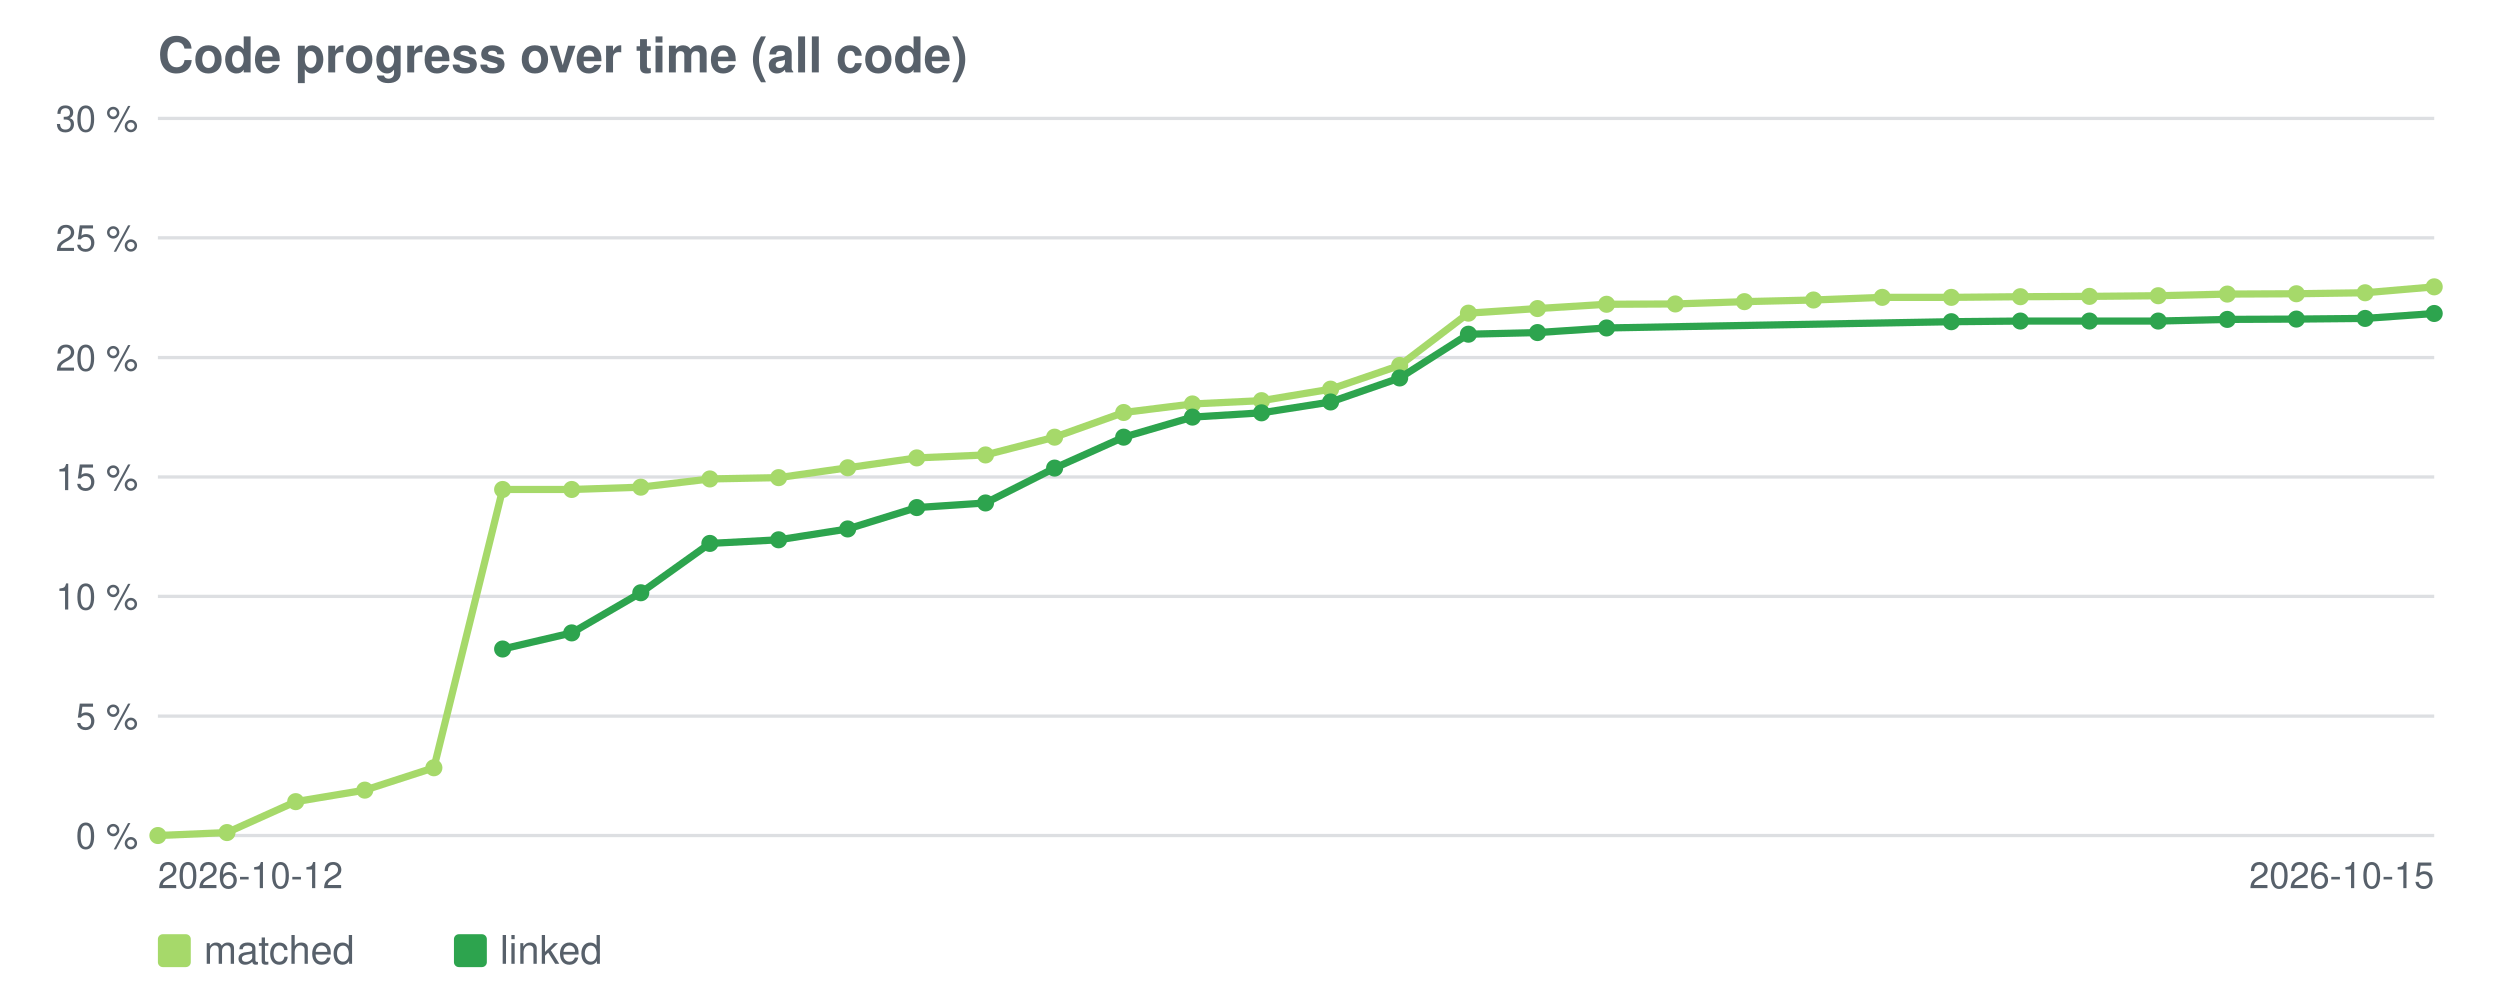
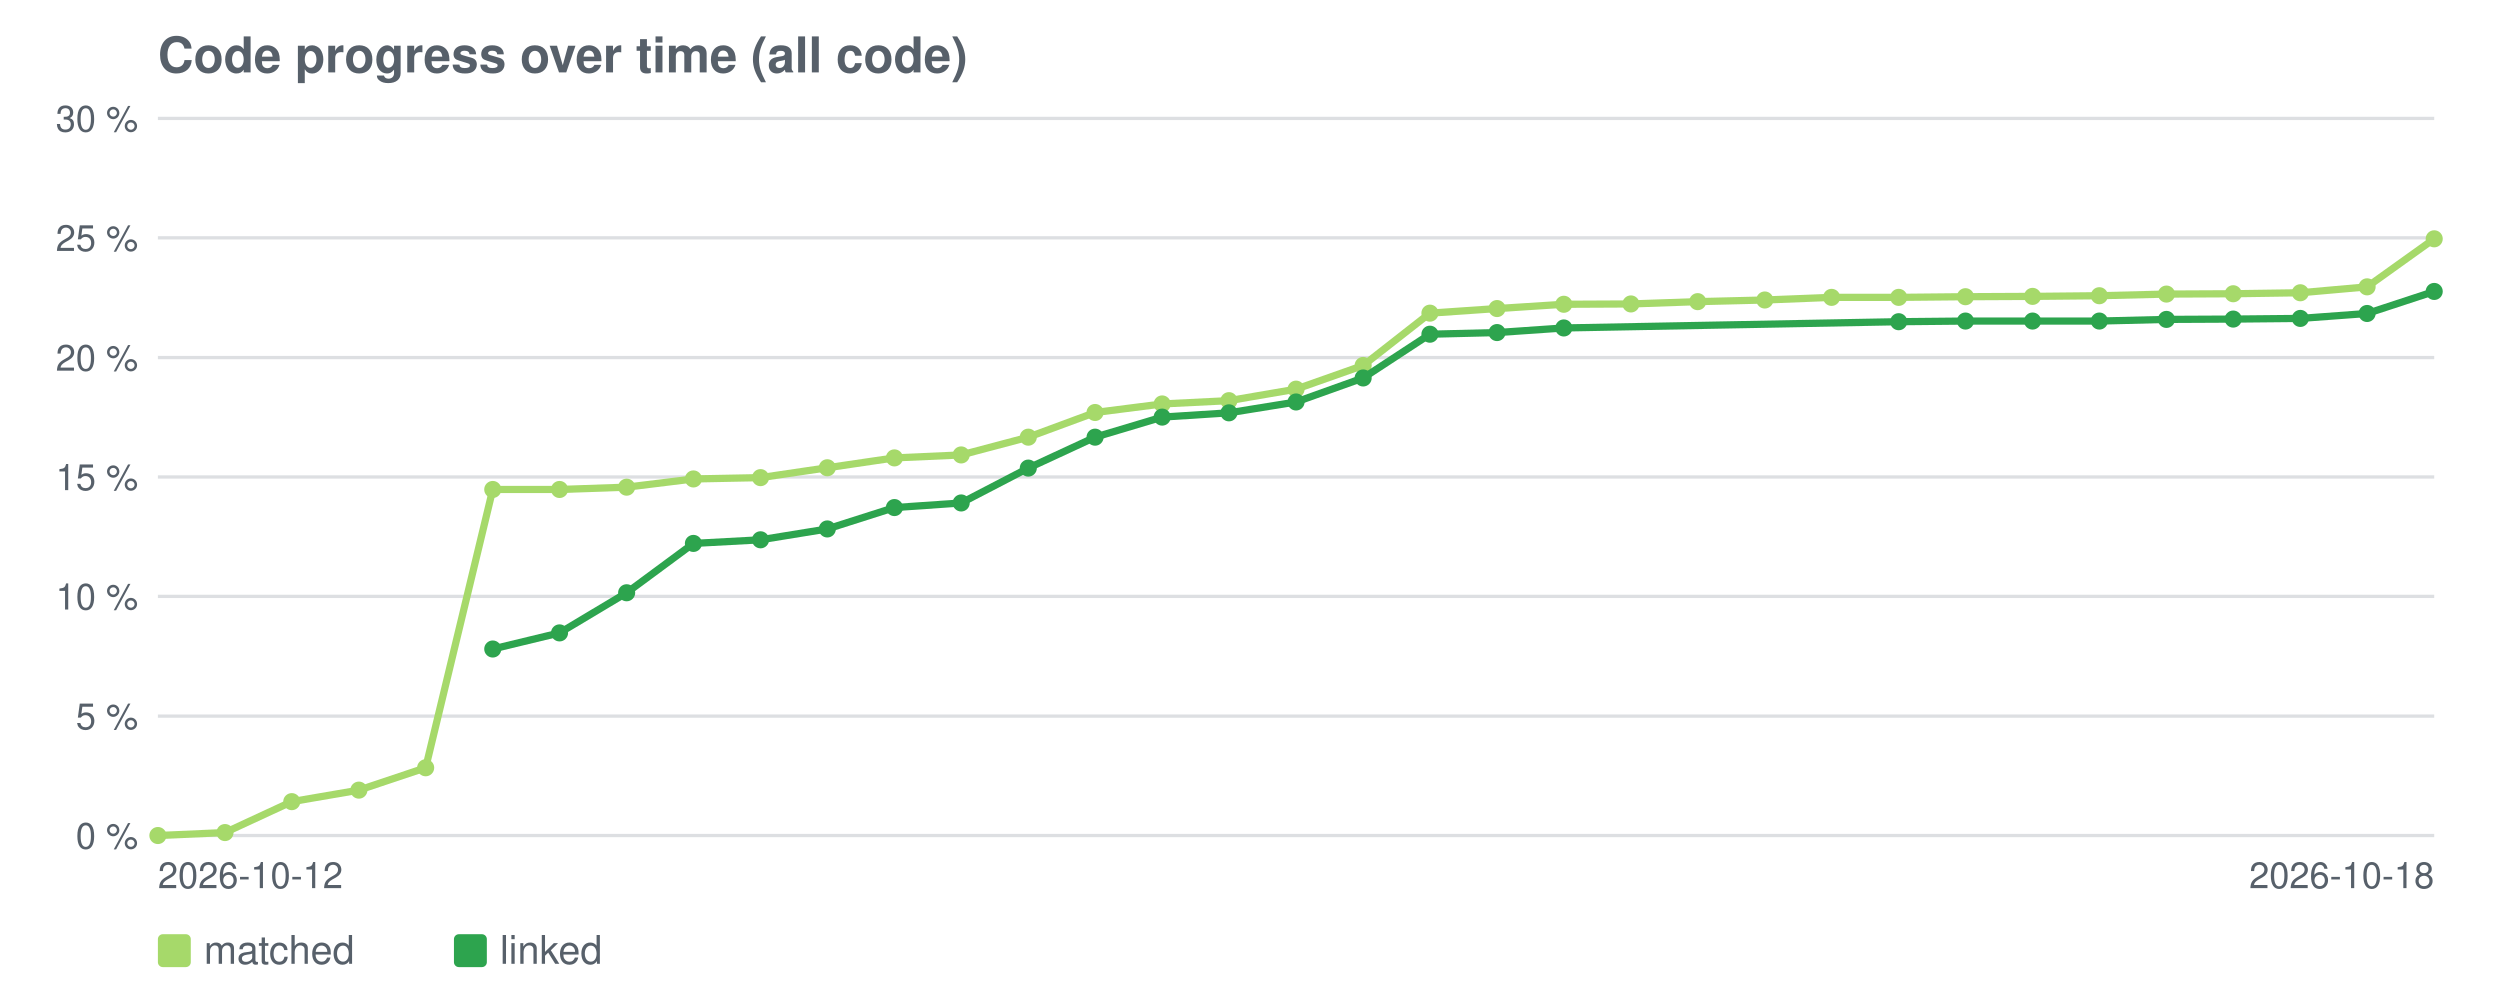
<svg xmlns="http://www.w3.org/2000/svg" width="760" height="300" viewBox="0 0 760 300" font-family="-apple-system, Segoe UI, Helvetica, Arial, sans-serif">
  <text x="48" y="22" font-size="15" font-weight="600" fill="#57606a">Code progress over time (all code)</text>
  <line x1="48" y1="254.0" x2="740" y2="254.0" stroke="#8c959f" stroke-opacity="0.3" />
  <text x="42" y="258.0" font-size="11" fill="#57606a" text-anchor="end">0 %</text>
  <line x1="48" y1="217.7" x2="740" y2="217.7" stroke="#8c959f" stroke-opacity="0.3" />
  <text x="42" y="221.7" font-size="11" fill="#57606a" text-anchor="end">5 %</text>
  <line x1="48" y1="181.3" x2="740" y2="181.3" stroke="#8c959f" stroke-opacity="0.3" />
  <text x="42" y="185.3" font-size="11" fill="#57606a" text-anchor="end">10 %</text>
  <line x1="48" y1="145.0" x2="740" y2="145.0" stroke="#8c959f" stroke-opacity="0.3" />
  <text x="42" y="149.0" font-size="11" fill="#57606a" text-anchor="end">15 %</text>
  <line x1="48" y1="108.7" x2="740" y2="108.7" stroke="#8c959f" stroke-opacity="0.3" />
  <text x="42" y="112.7" font-size="11" fill="#57606a" text-anchor="end">20 %</text>
  <line x1="48" y1="72.3" x2="740" y2="72.3" stroke="#8c959f" stroke-opacity="0.3" />
  <text x="42" y="76.3" font-size="11" fill="#57606a" text-anchor="end">25 %</text>
  <line x1="48" y1="36.0" x2="740" y2="36.0" stroke="#8c959f" stroke-opacity="0.3" />
  <text x="42" y="40.0" font-size="11" fill="#57606a" text-anchor="end">30 %</text>
-   <polyline points="48.0,254.0 69.0,253.1 89.9,243.7 110.9,240.2 131.9,233.4 152.8,148.8 173.8,148.8 194.8,148.1 215.8,145.6 236.7,145.2 257.7,142.2 278.7,139.2 299.6,138.3 320.6,132.9 341.6,125.4 362.5,122.8 383.5,121.8 404.5,118.3 425.5,111.1 446.4,95.2 467.4,93.8 488.4,92.5 509.3,92.4 530.3,91.7 551.3,91.2 572.2,90.4 593.2,90.4 614.2,90.2 635.2,90.1 656.1,89.9 677.1,89.4 698.1,89.3 719.0,89.0 740.0,87.2" fill="none" stroke="#a6d96a" stroke-width="2.2" />
+   <polyline points="48.0,254.0 68.4,253.1 88.7,243.7 109.1,240.2 129.4,233.4 149.8,148.8 170.1,148.8 190.5,148.1 210.8,145.6 231.2,145.2 251.5,142.2 271.9,139.2 292.2,138.3 312.6,132.9 332.9,125.4 353.3,122.8 373.6,121.8 394.0,118.3 414.4,111.1 434.7,95.2 455.1,93.8 475.4,92.5 495.8,92.4 516.1,91.7 536.5,91.2 556.8,90.4 577.2,90.4 597.5,90.2 617.9,90.1 638.2,89.9 658.6,89.4 678.9,89.3 699.3,89.0 719.6,87.2 740.0,72.6" fill="none" stroke="#a6d96a" stroke-width="2.2" />
  <circle cx="48.0" cy="254.0" r="2.6" fill="#a6d96a" />
-   <circle cx="69.0" cy="253.1" r="2.6" fill="#a6d96a" />
-   <circle cx="89.9" cy="243.7" r="2.6" fill="#a6d96a" />
-   <circle cx="110.9" cy="240.2" r="2.6" fill="#a6d96a" />
-   <circle cx="131.9" cy="233.4" r="2.6" fill="#a6d96a" />
-   <circle cx="152.8" cy="148.8" r="2.6" fill="#a6d96a" />
-   <circle cx="173.8" cy="148.8" r="2.6" fill="#a6d96a" />
-   <circle cx="194.8" cy="148.1" r="2.6" fill="#a6d96a" />
-   <circle cx="215.8" cy="145.6" r="2.6" fill="#a6d96a" />
-   <circle cx="236.7" cy="145.2" r="2.6" fill="#a6d96a" />
-   <circle cx="257.7" cy="142.2" r="2.6" fill="#a6d96a" />
-   <circle cx="278.7" cy="139.2" r="2.6" fill="#a6d96a" />
-   <circle cx="299.6" cy="138.3" r="2.6" fill="#a6d96a" />
-   <circle cx="320.6" cy="132.9" r="2.6" fill="#a6d96a" />
-   <circle cx="341.6" cy="125.4" r="2.6" fill="#a6d96a" />
-   <circle cx="362.5" cy="122.8" r="2.6" fill="#a6d96a" />
-   <circle cx="383.5" cy="121.8" r="2.6" fill="#a6d96a" />
-   <circle cx="404.5" cy="118.3" r="2.6" fill="#a6d96a" />
-   <circle cx="425.5" cy="111.1" r="2.6" fill="#a6d96a" />
-   <circle cx="446.4" cy="95.2" r="2.6" fill="#a6d96a" />
-   <circle cx="467.4" cy="93.8" r="2.6" fill="#a6d96a" />
-   <circle cx="488.4" cy="92.5" r="2.6" fill="#a6d96a" />
-   <circle cx="509.3" cy="92.4" r="2.6" fill="#a6d96a" />
-   <circle cx="530.3" cy="91.7" r="2.6" fill="#a6d96a" />
-   <circle cx="551.3" cy="91.2" r="2.6" fill="#a6d96a" />
-   <circle cx="572.2" cy="90.4" r="2.6" fill="#a6d96a" />
-   <circle cx="593.2" cy="90.4" r="2.6" fill="#a6d96a" />
-   <circle cx="614.2" cy="90.2" r="2.6" fill="#a6d96a" />
-   <circle cx="635.2" cy="90.1" r="2.6" fill="#a6d96a" />
-   <circle cx="656.1" cy="89.9" r="2.6" fill="#a6d96a" />
-   <circle cx="677.1" cy="89.4" r="2.6" fill="#a6d96a" />
-   <circle cx="698.1" cy="89.3" r="2.6" fill="#a6d96a" />
-   <circle cx="719.0" cy="89.0" r="2.6" fill="#a6d96a" />
-   <circle cx="740.0" cy="87.2" r="2.6" fill="#a6d96a" />
+   <circle cx="68.4" cy="253.1" r="2.6" fill="#a6d96a" />
+   <circle cx="88.7" cy="243.7" r="2.6" fill="#a6d96a" />
+   <circle cx="109.1" cy="240.2" r="2.6" fill="#a6d96a" />
+   <circle cx="129.4" cy="233.4" r="2.6" fill="#a6d96a" />
+   <circle cx="149.8" cy="148.8" r="2.6" fill="#a6d96a" />
+   <circle cx="170.1" cy="148.8" r="2.6" fill="#a6d96a" />
+   <circle cx="190.5" cy="148.1" r="2.6" fill="#a6d96a" />
+   <circle cx="210.8" cy="145.6" r="2.6" fill="#a6d96a" />
+   <circle cx="231.2" cy="145.2" r="2.6" fill="#a6d96a" />
+   <circle cx="251.5" cy="142.2" r="2.6" fill="#a6d96a" />
+   <circle cx="271.9" cy="139.2" r="2.6" fill="#a6d96a" />
+   <circle cx="292.2" cy="138.3" r="2.6" fill="#a6d96a" />
+   <circle cx="312.6" cy="132.9" r="2.6" fill="#a6d96a" />
+   <circle cx="332.9" cy="125.4" r="2.6" fill="#a6d96a" />
+   <circle cx="353.3" cy="122.8" r="2.6" fill="#a6d96a" />
+   <circle cx="373.6" cy="121.8" r="2.6" fill="#a6d96a" />
+   <circle cx="394.0" cy="118.3" r="2.6" fill="#a6d96a" />
+   <circle cx="414.4" cy="111.1" r="2.6" fill="#a6d96a" />
+   <circle cx="434.7" cy="95.2" r="2.6" fill="#a6d96a" />
+   <circle cx="455.1" cy="93.8" r="2.6" fill="#a6d96a" />
+   <circle cx="475.4" cy="92.5" r="2.6" fill="#a6d96a" />
+   <circle cx="495.8" cy="92.4" r="2.6" fill="#a6d96a" />
+   <circle cx="516.1" cy="91.7" r="2.6" fill="#a6d96a" />
+   <circle cx="536.5" cy="91.2" r="2.6" fill="#a6d96a" />
+   <circle cx="556.8" cy="90.4" r="2.6" fill="#a6d96a" />
+   <circle cx="577.2" cy="90.4" r="2.6" fill="#a6d96a" />
+   <circle cx="597.5" cy="90.2" r="2.6" fill="#a6d96a" />
+   <circle cx="617.9" cy="90.1" r="2.6" fill="#a6d96a" />
+   <circle cx="638.2" cy="89.9" r="2.6" fill="#a6d96a" />
+   <circle cx="658.6" cy="89.4" r="2.6" fill="#a6d96a" />
+   <circle cx="678.9" cy="89.3" r="2.6" fill="#a6d96a" />
+   <circle cx="699.3" cy="89.0" r="2.6" fill="#a6d96a" />
+   <circle cx="719.6" cy="87.2" r="2.6" fill="#a6d96a" />
+   <circle cx="740.0" cy="72.6" r="2.6" fill="#a6d96a" />
  <rect x="48" y="284" width="10" height="10" rx="1.5" fill="#a6d96a" />
  <text x="62" y="293" font-size="12" fill="#57606a">matched</text>
-   <polyline points="152.8,197.3 173.8,192.4 194.8,180.2 215.8,165.2 236.7,164.1 257.7,160.8 278.7,154.3 299.6,152.9 320.6,142.3 341.6,132.9 362.5,126.8 383.5,125.5 404.5,122.2 425.5,114.9 446.4,101.6 467.4,101.1 488.4,99.7 593.2,97.8 614.2,97.6 635.2,97.6 656.1,97.6 677.1,97.1 698.1,97.0 719.0,96.8 740.0,95.3" fill="none" stroke="#2da44e" stroke-width="2.2" />
-   <circle cx="152.8" cy="197.3" r="2.6" fill="#2da44e" />
-   <circle cx="173.8" cy="192.4" r="2.6" fill="#2da44e" />
-   <circle cx="194.8" cy="180.2" r="2.6" fill="#2da44e" />
-   <circle cx="215.8" cy="165.2" r="2.6" fill="#2da44e" />
-   <circle cx="236.7" cy="164.1" r="2.6" fill="#2da44e" />
-   <circle cx="257.7" cy="160.8" r="2.6" fill="#2da44e" />
-   <circle cx="278.7" cy="154.3" r="2.6" fill="#2da44e" />
-   <circle cx="299.6" cy="152.9" r="2.6" fill="#2da44e" />
-   <circle cx="320.6" cy="142.3" r="2.6" fill="#2da44e" />
-   <circle cx="341.6" cy="132.9" r="2.6" fill="#2da44e" />
-   <circle cx="362.5" cy="126.8" r="2.6" fill="#2da44e" />
-   <circle cx="383.5" cy="125.5" r="2.6" fill="#2da44e" />
-   <circle cx="404.5" cy="122.2" r="2.6" fill="#2da44e" />
-   <circle cx="425.5" cy="114.9" r="2.6" fill="#2da44e" />
-   <circle cx="446.4" cy="101.6" r="2.6" fill="#2da44e" />
-   <circle cx="467.4" cy="101.1" r="2.6" fill="#2da44e" />
-   <circle cx="488.4" cy="99.7" r="2.6" fill="#2da44e" />
-   <circle cx="593.2" cy="97.8" r="2.6" fill="#2da44e" />
-   <circle cx="614.2" cy="97.6" r="2.6" fill="#2da44e" />
-   <circle cx="635.2" cy="97.6" r="2.6" fill="#2da44e" />
-   <circle cx="656.1" cy="97.6" r="2.6" fill="#2da44e" />
-   <circle cx="677.1" cy="97.1" r="2.6" fill="#2da44e" />
-   <circle cx="698.1" cy="97.0" r="2.6" fill="#2da44e" />
-   <circle cx="719.0" cy="96.8" r="2.6" fill="#2da44e" />
-   <circle cx="740.0" cy="95.3" r="2.6" fill="#2da44e" />
+   <polyline points="149.8,197.3 170.1,192.4 190.5,180.2 210.8,165.2 231.2,164.1 251.5,160.8 271.9,154.3 292.2,152.9 312.6,142.3 332.9,132.9 353.3,126.8 373.6,125.5 394.0,122.2 414.4,114.9 434.7,101.6 455.1,101.1 475.4,99.7 577.2,97.8 597.5,97.6 617.9,97.6 638.2,97.6 658.6,97.1 678.9,97.0 699.3,96.8 719.6,95.3 740.0,88.6" fill="none" stroke="#2da44e" stroke-width="2.2" />
+   <circle cx="149.8" cy="197.3" r="2.6" fill="#2da44e" />
+   <circle cx="170.1" cy="192.4" r="2.6" fill="#2da44e" />
+   <circle cx="190.5" cy="180.2" r="2.6" fill="#2da44e" />
+   <circle cx="210.8" cy="165.2" r="2.6" fill="#2da44e" />
+   <circle cx="231.2" cy="164.1" r="2.6" fill="#2da44e" />
+   <circle cx="251.5" cy="160.8" r="2.6" fill="#2da44e" />
+   <circle cx="271.9" cy="154.3" r="2.6" fill="#2da44e" />
+   <circle cx="292.2" cy="152.9" r="2.6" fill="#2da44e" />
+   <circle cx="312.6" cy="142.3" r="2.6" fill="#2da44e" />
+   <circle cx="332.9" cy="132.9" r="2.6" fill="#2da44e" />
+   <circle cx="353.3" cy="126.8" r="2.6" fill="#2da44e" />
+   <circle cx="373.6" cy="125.5" r="2.6" fill="#2da44e" />
+   <circle cx="394.0" cy="122.2" r="2.6" fill="#2da44e" />
+   <circle cx="414.4" cy="114.9" r="2.6" fill="#2da44e" />
+   <circle cx="434.7" cy="101.6" r="2.6" fill="#2da44e" />
+   <circle cx="455.1" cy="101.1" r="2.6" fill="#2da44e" />
+   <circle cx="475.4" cy="99.7" r="2.6" fill="#2da44e" />
+   <circle cx="577.2" cy="97.8" r="2.6" fill="#2da44e" />
+   <circle cx="597.5" cy="97.6" r="2.6" fill="#2da44e" />
+   <circle cx="617.9" cy="97.6" r="2.6" fill="#2da44e" />
+   <circle cx="638.2" cy="97.6" r="2.6" fill="#2da44e" />
+   <circle cx="658.6" cy="97.1" r="2.6" fill="#2da44e" />
+   <circle cx="678.9" cy="97.0" r="2.6" fill="#2da44e" />
+   <circle cx="699.3" cy="96.8" r="2.6" fill="#2da44e" />
+   <circle cx="719.6" cy="95.3" r="2.6" fill="#2da44e" />
+   <circle cx="740.0" cy="88.6" r="2.6" fill="#2da44e" />
  <rect x="138" y="284" width="10" height="10" rx="1.5" fill="#2da44e" />
  <text x="152" y="293" font-size="12" fill="#57606a">linked</text>
  <text x="48" y="270" font-size="11" fill="#57606a">2026-10-12</text>
-   <text x="740" y="270" font-size="11" fill="#57606a" text-anchor="end">2026-10-15</text>
+   <text x="740" y="270" font-size="11" fill="#57606a" text-anchor="end">2026-10-18</text>
</svg>
